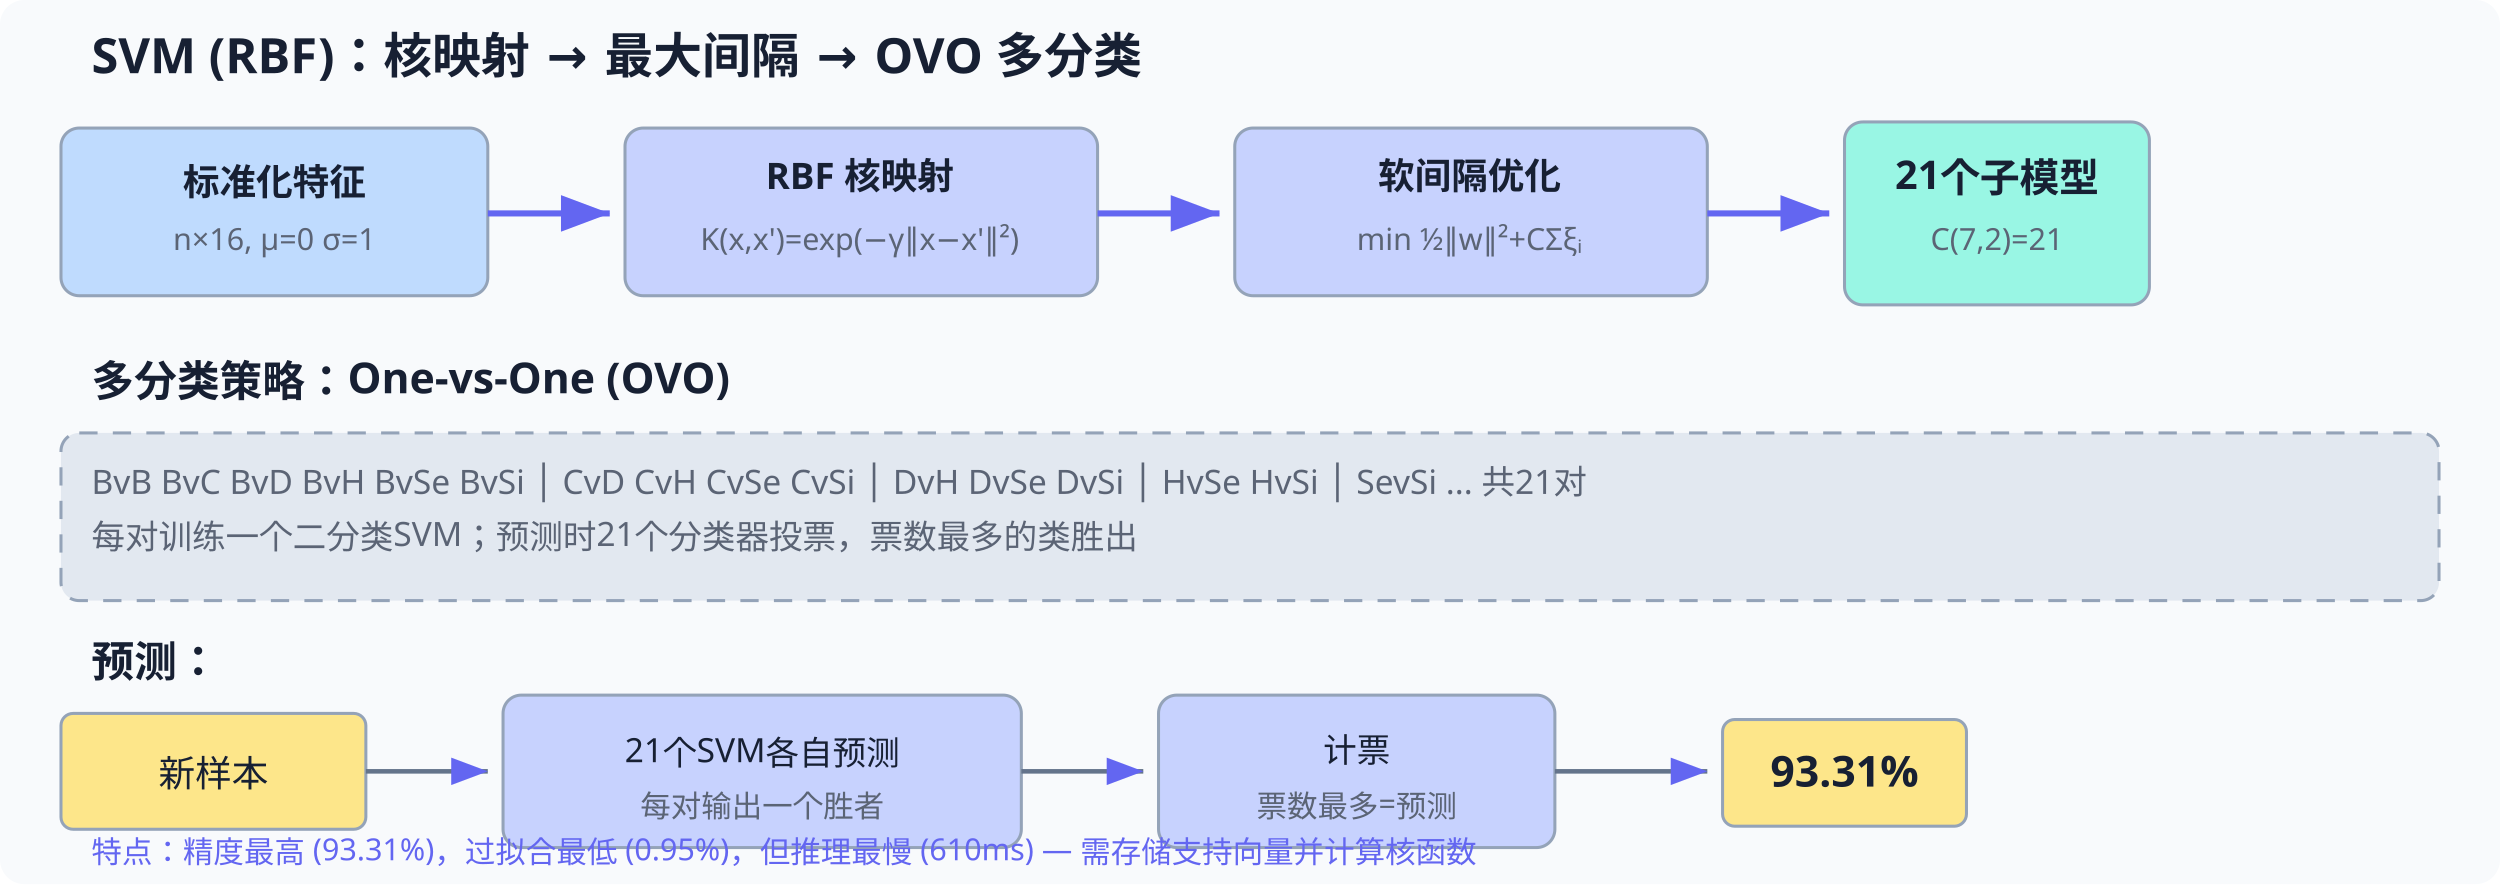
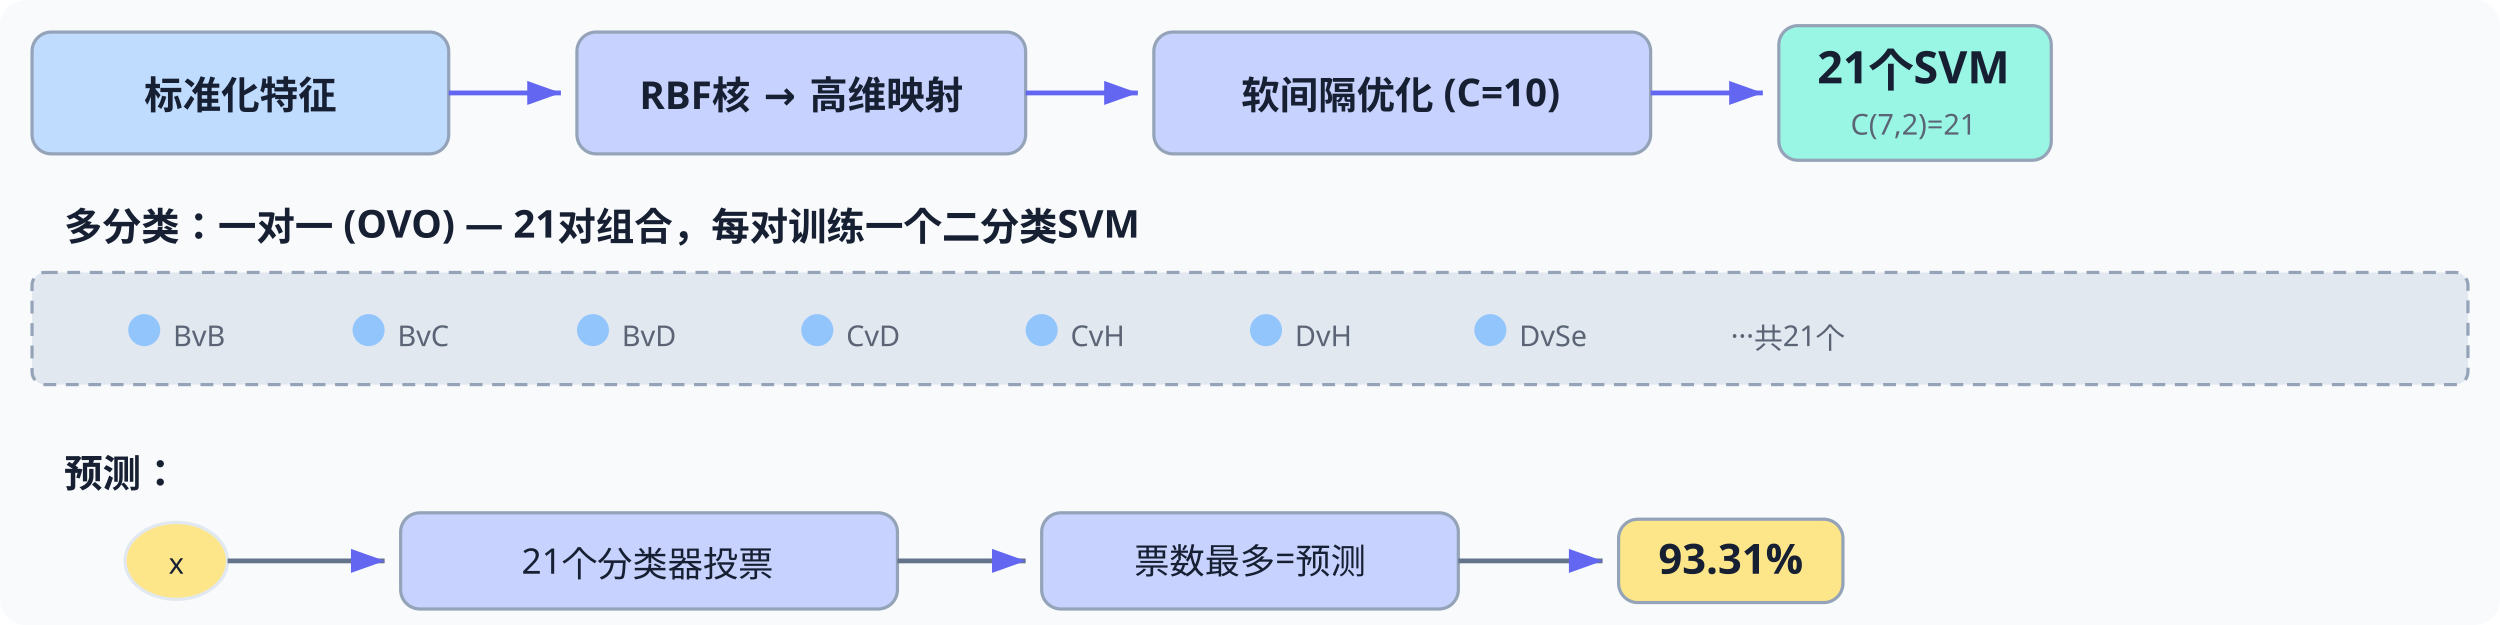
- <svg xmlns="http://www.w3.org/2000/svg" viewBox="0 0 820 290" font-family="system-ui,sans-serif">
+ <svg xmlns="http://www.w3.org/2000/svg" viewBox="0 0 780 195" font-family="system-ui,sans-serif">
  <defs>
-     <marker id="a" markerWidth="8" markerHeight="6" refX="8" refY="3" orient="auto">
-       <path d="M0,0 L8,3 L0,6 Z" fill="#6366f1" />
+     <marker id="a" markerWidth="7" markerHeight="5" refX="7" refY="2.5" orient="auto">
+       <path d="M0,0 L7,2.5 L0,5 Z" fill="#6366f1" />
    </marker>
  </defs>
-   <rect width="820" height="290" fill="#f8fafc" rx="8" />
-   <text x="30" y="24" font-size="16" font-weight="700" fill="#172033">SVM (RBF)：核映射 → 最大间隔 → OVO 多分类</text>
-   <rect x="20" y="42" width="140" height="55" rx="6" fill="#bfdbfe" stroke="#94a3b8" />
-   <text x="90" y="64" text-anchor="middle" font-size="12" font-weight="600" fill="#172033">标准化特征</text>
-   <text x="90" y="82" text-anchor="middle" font-size="10" fill="#5b6475">n×16, μ=0 σ=1</text>
-   <line x1="160" y1="70" x2="200" y2="70" stroke="#6366f1" stroke-width="2" marker-end="url(#a)" />
-   <rect x="205" y="42" width="155" height="55" rx="6" fill="#c7d2fe" stroke="#94a3b8" />
-   <text x="282" y="62" text-anchor="middle" font-size="12" font-weight="600" fill="#172033">RBF 核映射</text>
-   <text x="282" y="82" text-anchor="middle" font-size="10" fill="#5b6475">K(x,x')=exp(−γ∥x−x'∥²)</text>
-   <line x1="360" y1="70" x2="400" y2="70" stroke="#6366f1" stroke-width="2" marker-end="url(#a)" />
-   <rect x="405" y="42" width="155" height="55" rx="6" fill="#c7d2fe" stroke="#94a3b8" />
-   <text x="482" y="62" text-anchor="middle" font-size="12" font-weight="600" fill="#172033">软间隔优化</text>
-   <text x="482" y="82" text-anchor="middle" font-size="10" fill="#5b6475">min ½∥w∥²+CΣξᵢ</text>
-   <line x1="560" y1="70" x2="600" y2="70" stroke="#6366f1" stroke-width="2" marker-end="url(#a)" />
-   <rect x="605" y="40" width="100" height="60" rx="6" fill="#99f6e4" stroke="#94a3b8" />
-   <text x="655" y="62" text-anchor="middle" font-size="13" font-weight="700" fill="#172033">21个子模型</text>
-   <text x="655" y="82" text-anchor="middle" font-size="10" fill="#5b6475">C(7,2)=21</text>
-   <text x="30" y="130" font-size="14" font-weight="600" fill="#172033">多分类策略：One-vs-One (OVO)</text>
-   <rect x="20" y="142" width="780" height="55" rx="6" fill="#e2e8f0" stroke="#94a3b8" stroke-dasharray="6 5" />
-   <text x="30" y="162" font-size="11" fill="#5b6475">BvB BvC BvD BvH BvSe BvSi │ CvD CvH CvSe CvSi │ DvH DvSe DvSi │ HvSe HvSi │ SevSi ... 共21对</text>
-   <text x="30" y="180" font-size="11" fill="#5b6475">每对训练一个二分类SVM；预测时21个分类器投票，票数最多的类胜出</text>
-   <text x="30" y="222" font-size="14" font-weight="600" fill="#172033">预测：</text>
-   <rect x="20" y="234" width="100" height="38" rx="4" fill="#fde68a" stroke="#94a3b8" />
-   <text x="70" y="258" text-anchor="middle" font-size="12" fill="#172033">新样本</text>
-   <line x1="120" y1="253" x2="160" y2="253" stroke="#64748b" stroke-width="1.5" marker-end="url(#a)" />
-   <rect x="165" y="228" width="170" height="50" rx="6" fill="#c7d2fe" stroke="#94a3b8" />
-   <text x="250" y="250" text-anchor="middle" font-size="11" fill="#172033">21个SVM各自预测</text>
-   <text x="250" y="268" text-anchor="middle" font-size="10" fill="#5b6475">每对输出一个胜者</text>
-   <line x1="335" y1="253" x2="375" y2="253" stroke="#64748b" stroke-width="1.5" marker-end="url(#a)" />
-   <rect x="380" y="228" width="130" height="50" rx="6" fill="#c7d2fe" stroke="#94a3b8" />
-   <text x="445" y="250" text-anchor="middle" font-size="11" fill="#172033">计票</text>
-   <text x="445" y="268" text-anchor="middle" font-size="10" fill="#5b6475">票数最多=预测</text>
-   <line x1="510" y1="253" x2="560" y2="253" stroke="#64748b" stroke-width="1.5" marker-end="url(#a)" />
-   <rect x="565" y="236" width="80" height="35" rx="4" fill="#fde68a" stroke="#94a3b8" />
-   <text x="605" y="258" text-anchor="middle" font-size="14" font-weight="700" fill="#172033">93.31%</text>
-   <text x="30" y="283" font-size="10" fill="#6366f1">特点：精度最高 (93.31%)，过拟合最低 (0.95%)，但推理最慢 (610ms) — 需存储支持向量并计算核函数</text>
+   <rect width="780" height="195" fill="#f8fafc" rx="8" />
+   <rect x="10" y="10" width="130" height="38" rx="6" fill="#bfdbfe" stroke="#94a3b8" />
+   <text x="75" y="34" text-anchor="middle" font-size="12" font-weight="600" fill="#172033">标准化特征</text>
+   <line x1="140" y1="29" x2="175" y2="29" stroke="#6366f1" stroke-width="1.5" marker-end="url(#a)" />
+   <rect x="180" y="10" width="140" height="38" rx="6" fill="#c7d2fe" stroke="#94a3b8" />
+   <text x="250" y="34" text-anchor="middle" font-size="12" font-weight="600" fill="#172033">RBF核 → 高维映射</text>
+   <line x1="320" y1="29" x2="355" y2="29" stroke="#6366f1" stroke-width="1.5" marker-end="url(#a)" />
+   <rect x="360" y="10" width="155" height="38" rx="6" fill="#c7d2fe" stroke="#94a3b8" />
+   <text x="437" y="34" text-anchor="middle" font-size="12" font-weight="600" fill="#172033">软间隔优化 (C=10)</text>
+   <line x1="515" y1="29" x2="550" y2="29" stroke="#6366f1" stroke-width="1.5" marker-end="url(#a)" />
+   <rect x="555" y="8" width="85" height="42" rx="6" fill="#99f6e4" stroke="#94a3b8" />
+   <text x="597" y="26" text-anchor="middle" font-size="14" font-weight="700" fill="#172033">21个SVM</text>
+   <text x="597" y="42" text-anchor="middle" font-size="9" fill="#5b6475">C(7,2)=21</text>
+   <text x="20" y="75" font-size="12" font-weight="600" fill="#172033">多分类：一对一 (OVO) —  21对组合，每对训练一个二分类SVM</text>
+   <rect x="10" y="85" width="760" height="35" rx="4" fill="#e2e8f0" stroke="#94a3b8" stroke-dasharray="4 3" />
+   <circle cx="45" cy="103" r="5" fill="#93c5fd" />
+   <text x="54" y="108" font-size="9" fill="#5b6475">BvB</text>
+   <circle cx="115" cy="103" r="5" fill="#93c5fd" />
+   <text x="124" y="108" font-size="9" fill="#5b6475">BvC</text>
+   <circle cx="185" cy="103" r="5" fill="#93c5fd" />
+   <text x="194" y="108" font-size="9" fill="#5b6475">BvD</text>
+   <circle cx="255" cy="103" r="5" fill="#93c5fd" />
+   <text x="264" y="108" font-size="9" fill="#5b6475">CvD</text>
+   <circle cx="325" cy="103" r="5" fill="#93c5fd" />
+   <text x="334" y="108" font-size="9" fill="#5b6475">CvH</text>
+   <circle cx="395" cy="103" r="5" fill="#93c5fd" />
+   <text x="404" y="108" font-size="9" fill="#5b6475">DvH</text>
+   <circle cx="465" cy="103" r="5" fill="#93c5fd" />
+   <text x="474" y="108" font-size="9" fill="#5b6475">DvSe</text>
+   <text x="540" y="108" font-size="9" fill="#5b6475">···共21个</text>
+   <text x="20" y="152" font-size="12" font-weight="600" fill="#172033">预测：</text>
+   <ellipse cx="55" cy="175" rx="16" ry="12" fill="#fde68a" stroke="#e2e8f0" />
+   <text x="55" y="179" text-anchor="middle" font-size="9" fill="#172033">x</text>
+   <line x1="71" y1="175" x2="120" y2="175" stroke="#64748b" stroke-width="1.5" marker-end="url(#a)" />
+   <rect x="125" y="160" width="155" height="30" rx="6" fill="#c7d2fe" stroke="#94a3b8" />
+   <text x="202" y="179" text-anchor="middle" font-size="11" fill="#172033">21个分类器投票</text>
+   <line x1="280" y1="175" x2="320" y2="175" stroke="#64748b" stroke-width="1.5" marker-end="url(#a)" />
+   <rect x="325" y="160" width="130" height="30" rx="6" fill="#c7d2fe" stroke="#94a3b8" />
+   <text x="390" y="179" text-anchor="middle" font-size="11" fill="#172033">票数最多=预测</text>
+   <line x1="455" y1="175" x2="500" y2="175" stroke="#64748b" stroke-width="1.5" marker-end="url(#a)" />
+   <rect x="505" y="162" width="70" height="26" rx="6" fill="#fde68a" stroke="#94a3b8" />
+   <text x="540" y="179" text-anchor="middle" font-size="13" font-weight="700" fill="#172033">93.31%</text>
</svg>
